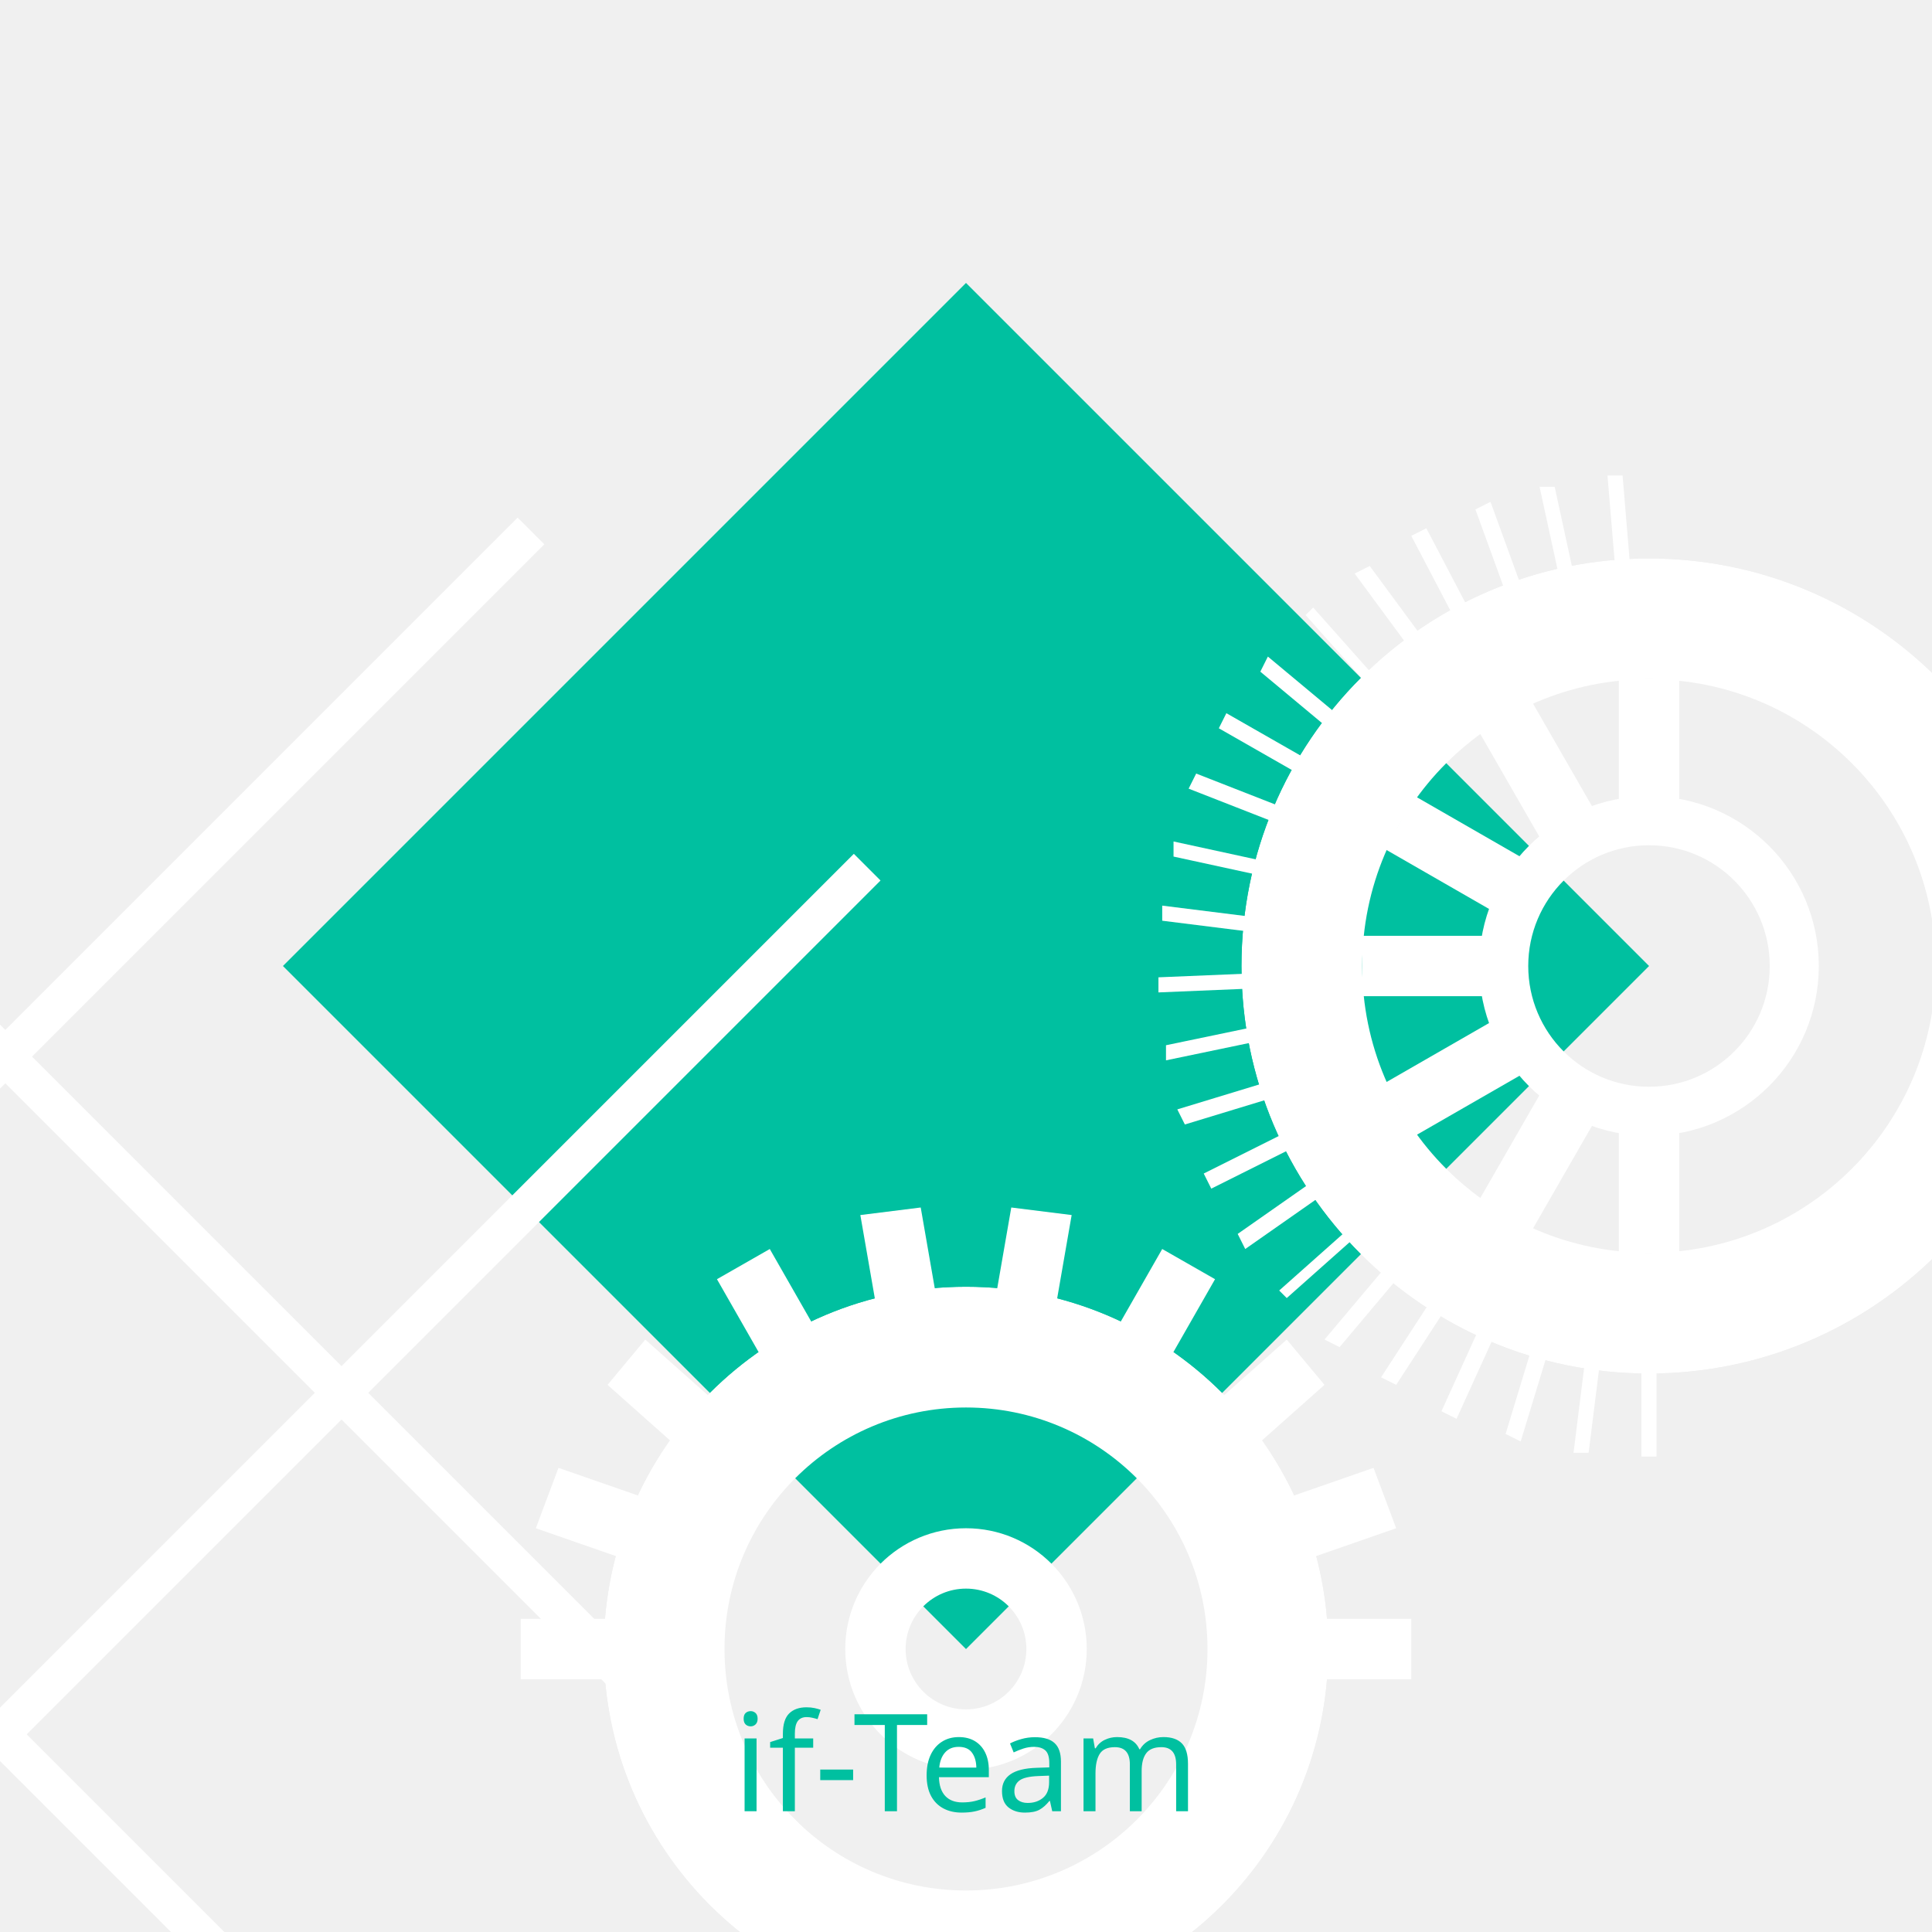
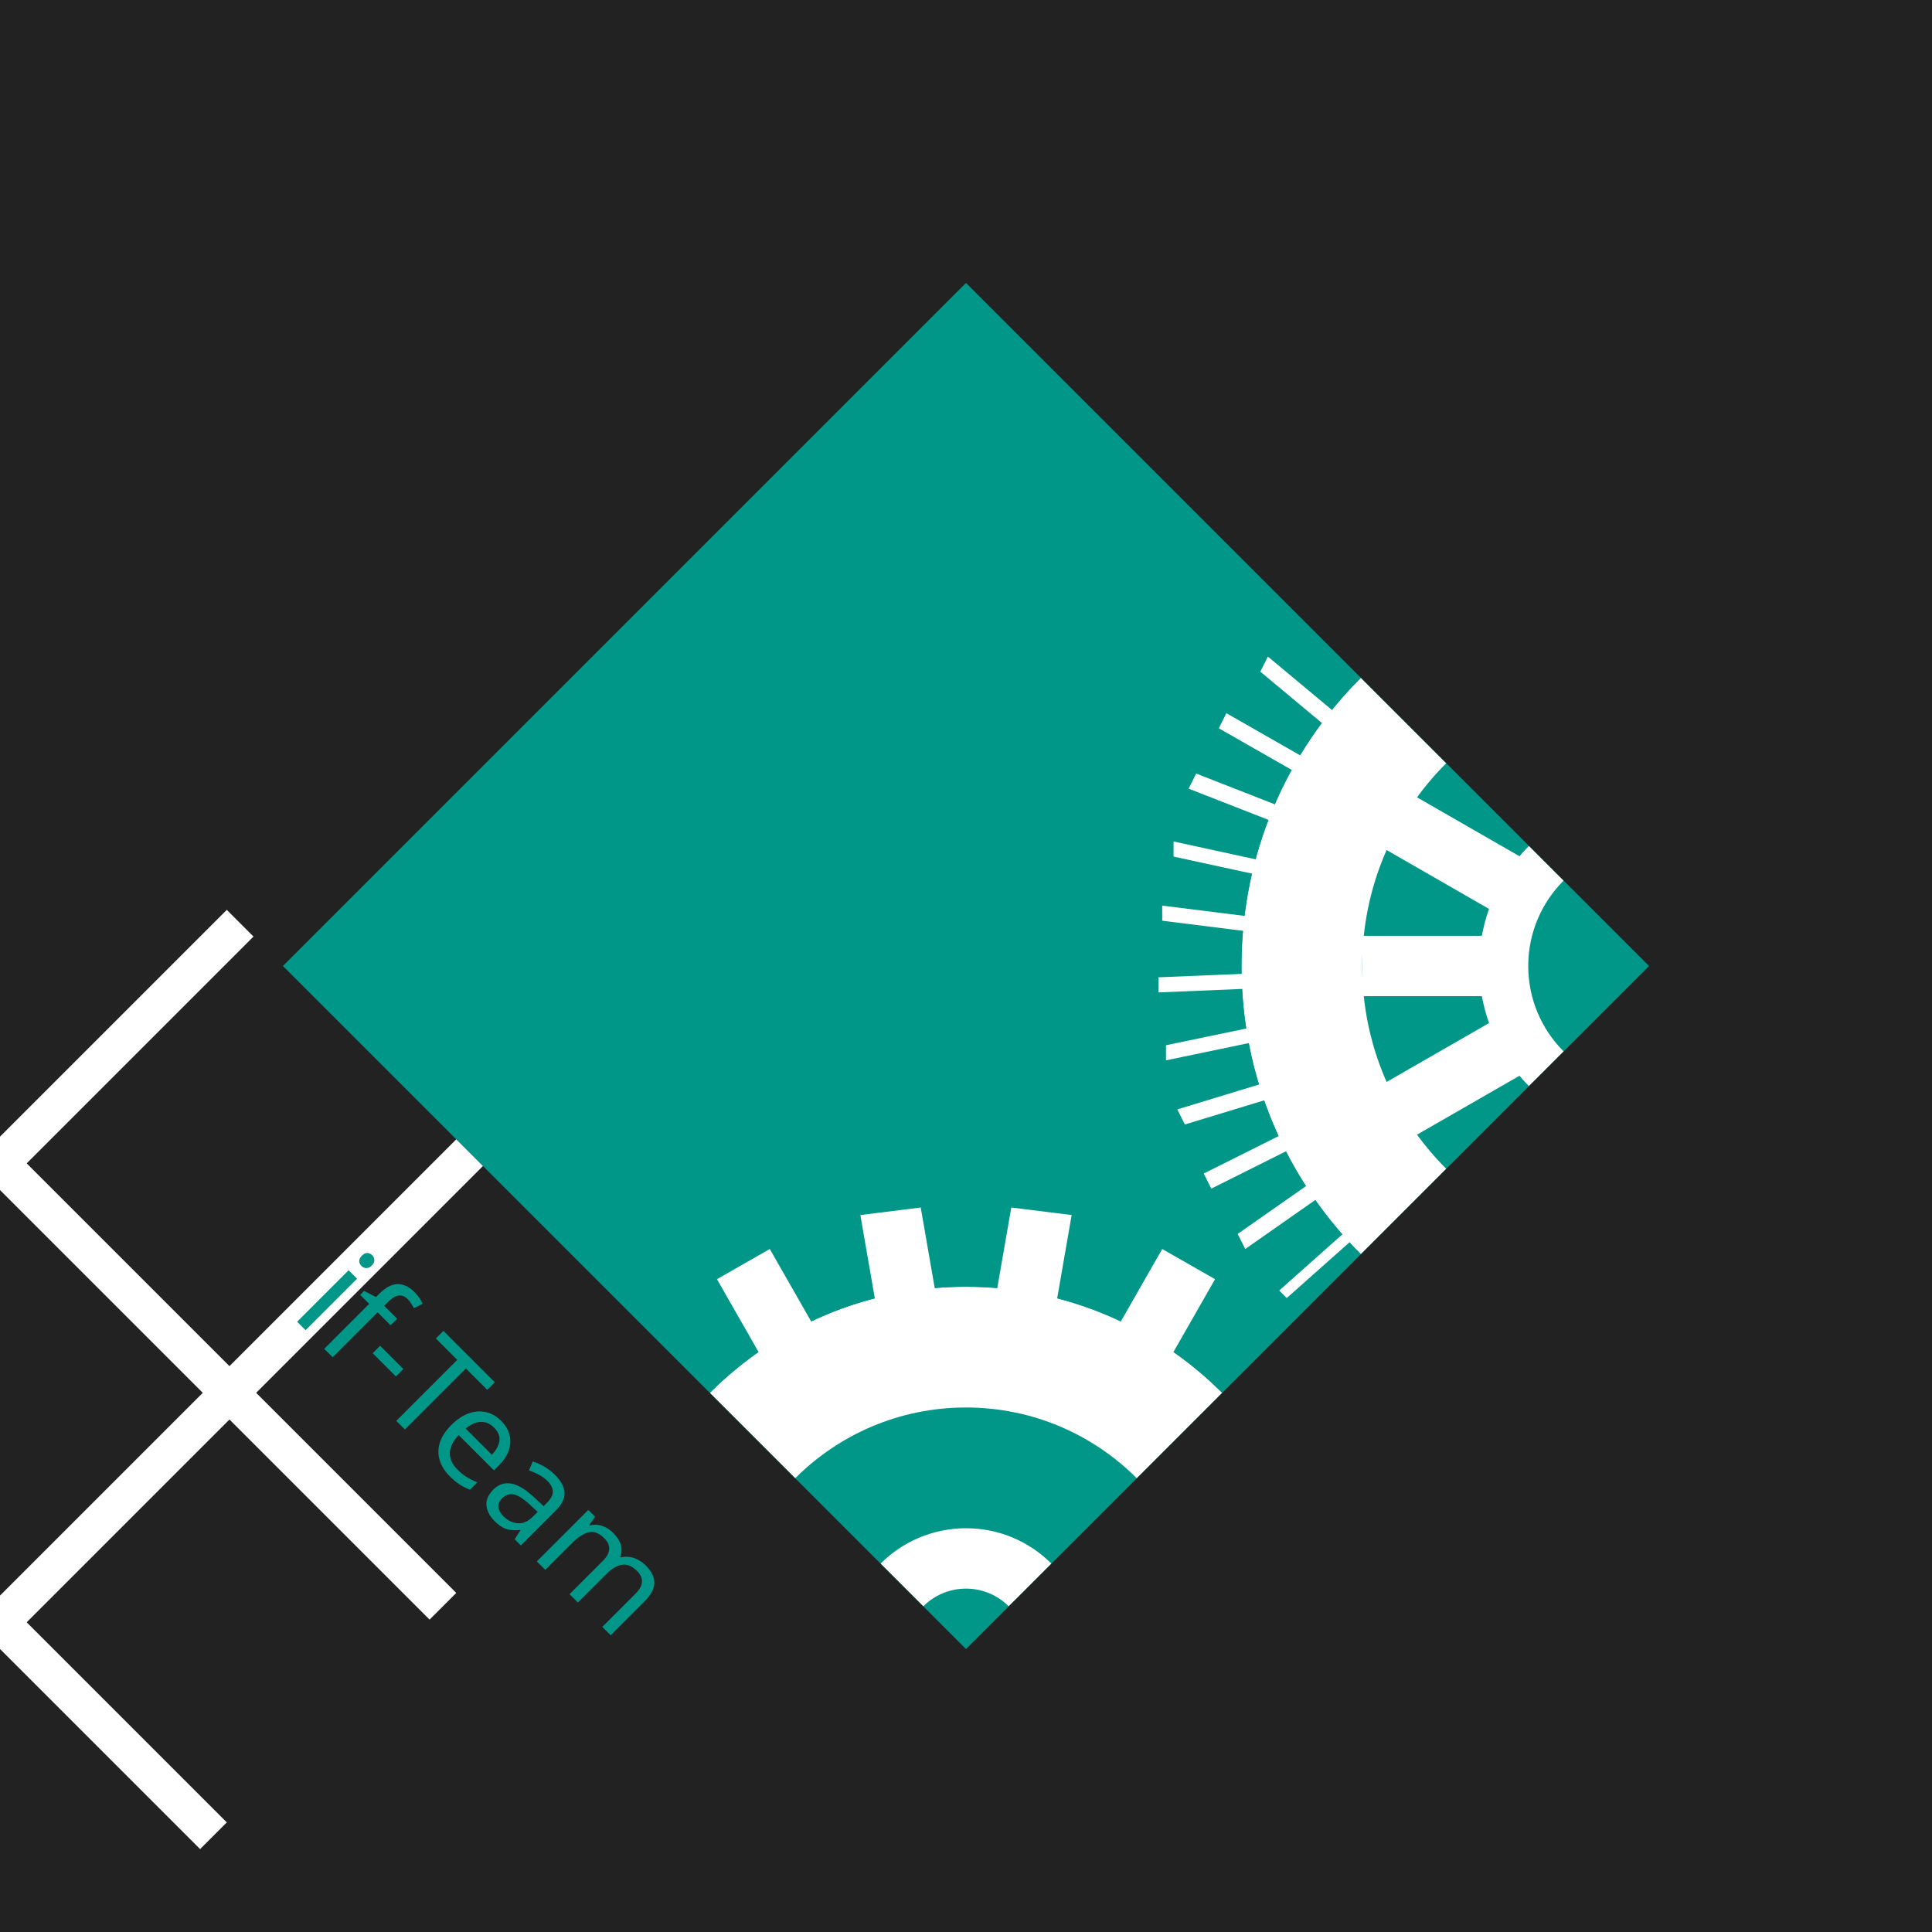
<svg xmlns="http://www.w3.org/2000/svg" width="512" height="512" viewBox="0 0 512 512" version="1.1">
  <style>
		.cog-saw {
			fill: #fff;
		}
		
		.cog {
			fill: #fff;
		}
		
+ 		.cog, .cog-saw {
+ 			clip-path: url(#square-clip);
+ 		}
+ 		
		.background {
- 			fill: #00c0a0;
+ 			fill: #222;
+ 		}
+ 		
+ 		.square.background {
+ 			fill: #009688;
		}
		
		.grid {
			/* display: none; */
			fill: #fff;
			transform: rotate(45deg);
- 			transform-origin: 50% 50%;
+ 			transform-origin: 256px 256px;
			stroke-width: 10px;
- 		}
- 		
- 		.center.grid {
- 			display: none;
+ 			clip-path: url(#square-clip-original);
		}
		
		.text {
			font-size: 36px;
			font-family: 'Ubuntu';
- 			fill: #00c0a0;
+ 			fill: #009688;
			text-anchor: middle;
		}
+ 		
	</style>
  <defs>
    <mask id="circle-path">
      <circle cx="256" cy="437" r="96" fill="#fff" />
      <circle cx="256" cy="437" r="64" fill="#000" />
      <circle cx="256" cy="437" r="32" fill="#fff" />
      <circle cx="256" cy="437" r="16" fill="#000" />
    </mask>
    <mask id="circle2-path">
      <circle cx="437" cy="256" r="108" fill="#fff" />
      <circle cx="437" cy="256" r="76" fill="#000" />
      <circle cx="437" cy="256" r="45" fill="#fff" />
      <path d="M 407,248 L 361,248 L 361,264 L 407,264 Z" fill="#fff" />
      <path d="M 415,234 L 375,211 L 367,225 L 407,248 Z" fill="#fff" />
      <path d="M 429,226 L 406,186 L 392,194 L 415,234 Z" fill="#fff" />
      <path d="M 445,226 L 445,180 L 429,180 L 429,226 Z" fill="#fff" />
      <path d="M 429,286 L 429,332 L 445,332 L 445,286 Z" fill="#fff" />
      <path d="M 415,278 L 392,318 L 406,326 L 429,286 Z" fill="#fff" />
      <path d="M 407,264 L 367,287 L 375,301 L 415,278 Z" fill="#fff" />
      <circle cx="437" cy="256" r="32" fill="#000" />
    </mask>
+     <clipPath id="square-clip">
+       <rect x="128" y="128" width="256" height="256" transform="rotate(45, 256, 256)" fill="#000" />
+     </clipPath>
+     <clipPath id="square-clip-original">
+       <rect x="128" y="128" width="256" height="256" fill="#000" />
+     </clipPath>
  </defs>
-   <rect x="128" y="128" width="256" height="256" transform="rotate(45, 256, 256)" class="background" />
+   <rect x="0" y="0" width="512" height="512" class="background" />
+   <rect x="128" y="128" width="256" height="256" transform="rotate(45, 256, 256)" class="square background" />
  <circle cx="256" cy="437" r="96" class="cog" mask="url(#circle-path)" />
  <path d="M 162,429 L 138,429 L 138,445 L 162,445 Z" class="cog-saw" />
  <path d="M 171,397 L 148,389 L 142,405 L 165,413 Z" class="cog-saw" />
  <path d="M 189,371 L 171,355 L 161,367 L 179,383 Z" class="cog-saw" />
  <path d="M 216,352 L 204,331 L 190,339 L 202,360 Z" class="cog-saw" />
  <path d="M 248,343 L 244,320 L 228,322 L 232,345 Z" class="cog-saw" />
  <path d="M 280,345 L 284,322 L 268,320 L 264,343 Z" class="cog-saw" />
  <path d="M 310,360 L 322,339 L 308,331 L 296,352 Z" class="cog-saw" />
  <path d="M 333,383 L 351,367 L 341,355 L 323,371 Z" class="cog-saw" />
  <path d="M 347,413 L 370,405 L 364,389 L 341,397 Z" class="cog-saw" />
  <path d="M 350,445 L 374,445 L 374,429 L 350,429 Z" class="cog-saw" />
  <circle cx="437" cy="256" r="108" class="cog" mask="url(#circle2-path)" />
  <path d="M 332,243 L 308,240 L 308,244 L 332,247 Z" class="cog-saw" />
  <path d="M 334,228 L 311,223 L 311,227 L 334,232 Z" class="cog-saw" />
  <path d="M 340,214 L 317,205 L 315,209 L 338,218 Z" class="cog-saw" />
  <path d="M 346,201 L 325,189 L 323,193 L 344,205 Z" class="cog-saw" />
  <path d="M 354,189 L 336,174 L 334,178 L 352,193 Z" class="cog-saw" />
  <path d="M 364,179 L 348,161 L 346,163 L 362,181 Z" class="cog-saw" />
  <path d="M 377,169 L 363,150 L 359,152 L 373,171 Z" class="cog-saw" />
  <path d="M 389,161 L 378,140 L 374,142 L 385,163 Z" class="cog-saw" />
  <path d="M 403,155 L 395,133 L 391,135 L 399,157 Z" class="cog-saw" />
  <path d="M 417,152 L 412,129 L 408,129 L 413,152 Z" class="cog-saw" />
  <path d="M 432,150 L 430,126 L 426,126 L 428,150 Z" class="cog-saw" />
  <path d="M 435,362 L 435,386 L 439,386 L 439,362 Z" class="cog-saw" />
  <path d="M 420,361 L 417,385 L 421,385 L 424,361 Z" class="cog-saw" />
  <path d="M 406,357 L 399,380 L 403,382 L 410,359 Z" class="cog-saw" />
  <path d="M 392,352 L 382,374 L 386,376 L 396,354 Z" class="cog-saw" />
  <path d="M 379,345 L 366,365 L 370,367 L 383,347 Z" class="cog-saw" />
  <path d="M 367,336 L 351,355 L 355,357 L 371,338 Z" class="cog-saw" />
  <path d="M 357,326 L 339,342 L 341,344 L 359,328 Z" class="cog-saw" />
  <path d="M 348,313 L 328,327 L 330,331 L 350,317 Z" class="cog-saw" />
  <path d="M 341,300 L 319,311 L 321,315 L 343,304 Z" class="cog-saw" />
  <path d="M 335,287 L 312,294 L 314,298 L 337,291 Z" class="cog-saw" />
  <path d="M 333,272 L 309,277 L 309,281 L 333,276 Z" class="cog-saw" />
  <path d="M 331,258 L 307,259 L 307,263 L 331,262 Z" class="cog-saw" />
-   <rect x="0" y="192" width="512" height="10" class="grid" />
-   <rect x="0" y="256" width="512" height="10" class="grid center" />
-   <rect x="0" y="320" width="512" height="10" class="grid" />
-   <rect x="194" y="0" width="10" height="512" class="grid" />
-   <rect x="256" y="0" width="10" height="512" class="grid center" />
-   <rect x="320" y="0" width="10" height="512" class="grid" />
-   <text x="256" y="480" class="text">
+   <rect x="0" y="213" width="512" height="10" class="grid" />
+   <rect x="0" y="299" width="512" height="10" class="grid" />
+   <rect x="213" y="0" width="10" height="512" class="grid" />
+   <rect x="299" y="0" width="10" height="512" class="grid" />
+   <text x="256" y="448" class="text" transform="rotate(45, 256, 256)">
		if-Team
	</text>
</svg>
